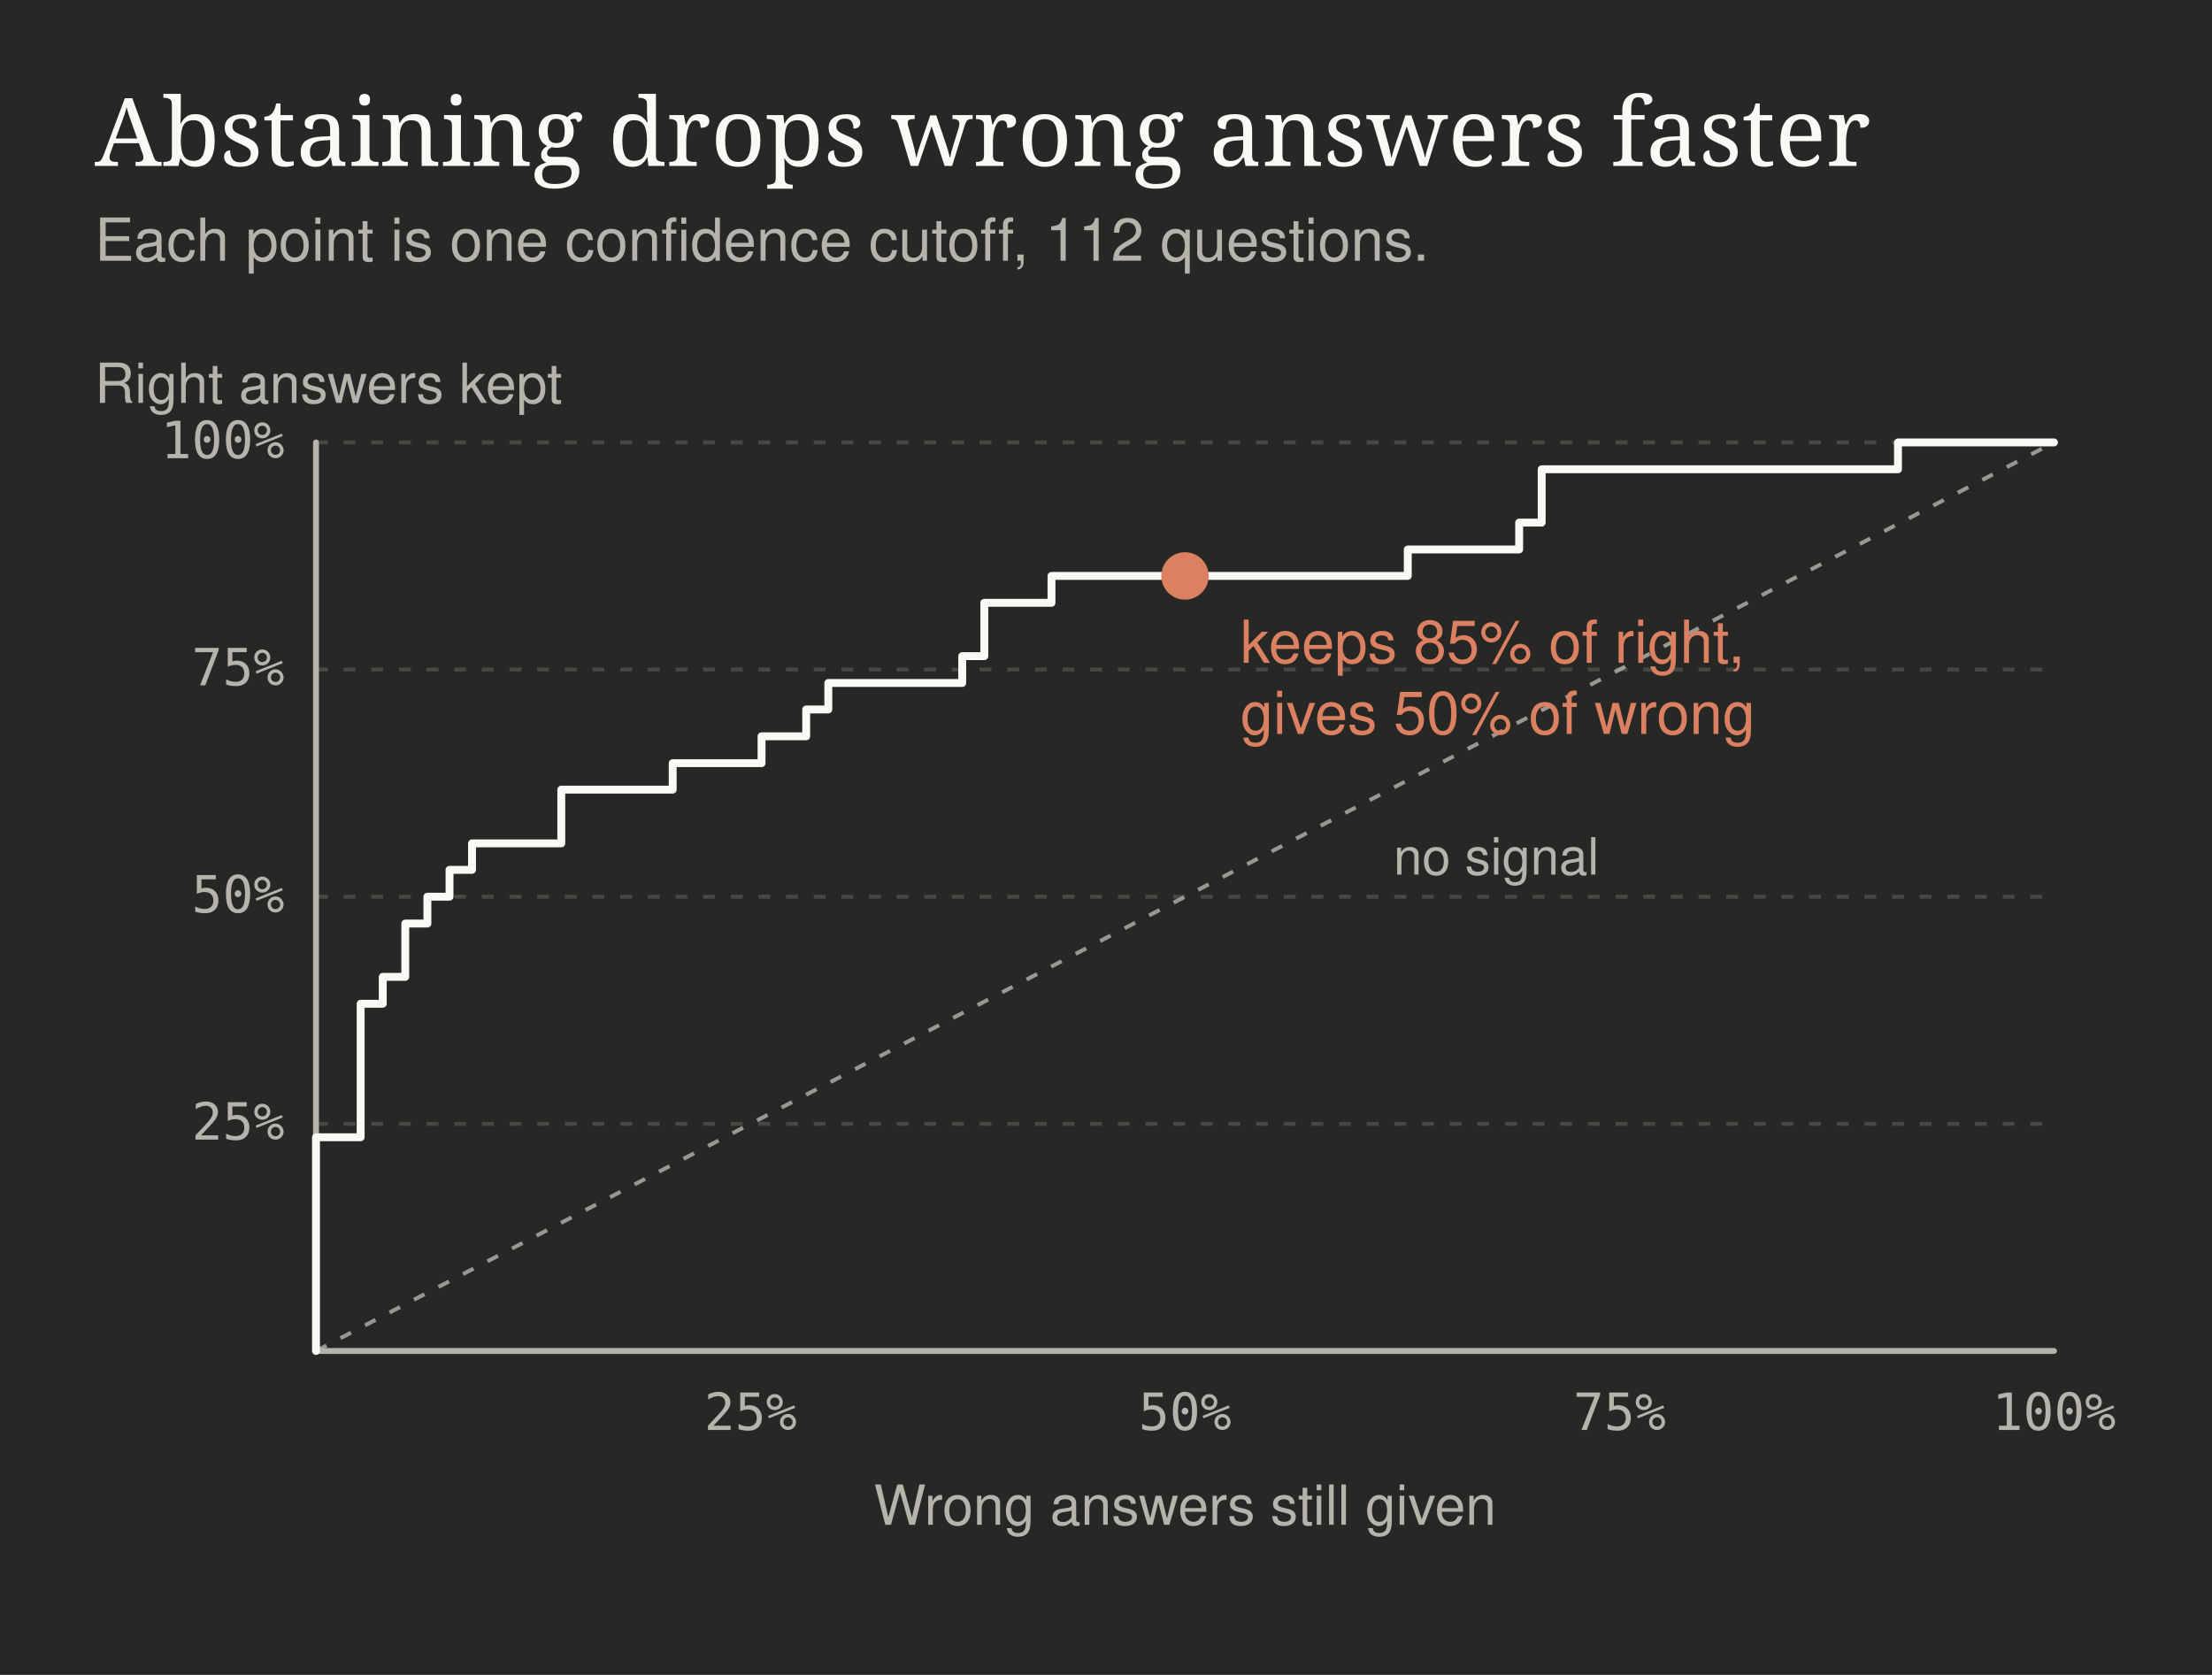
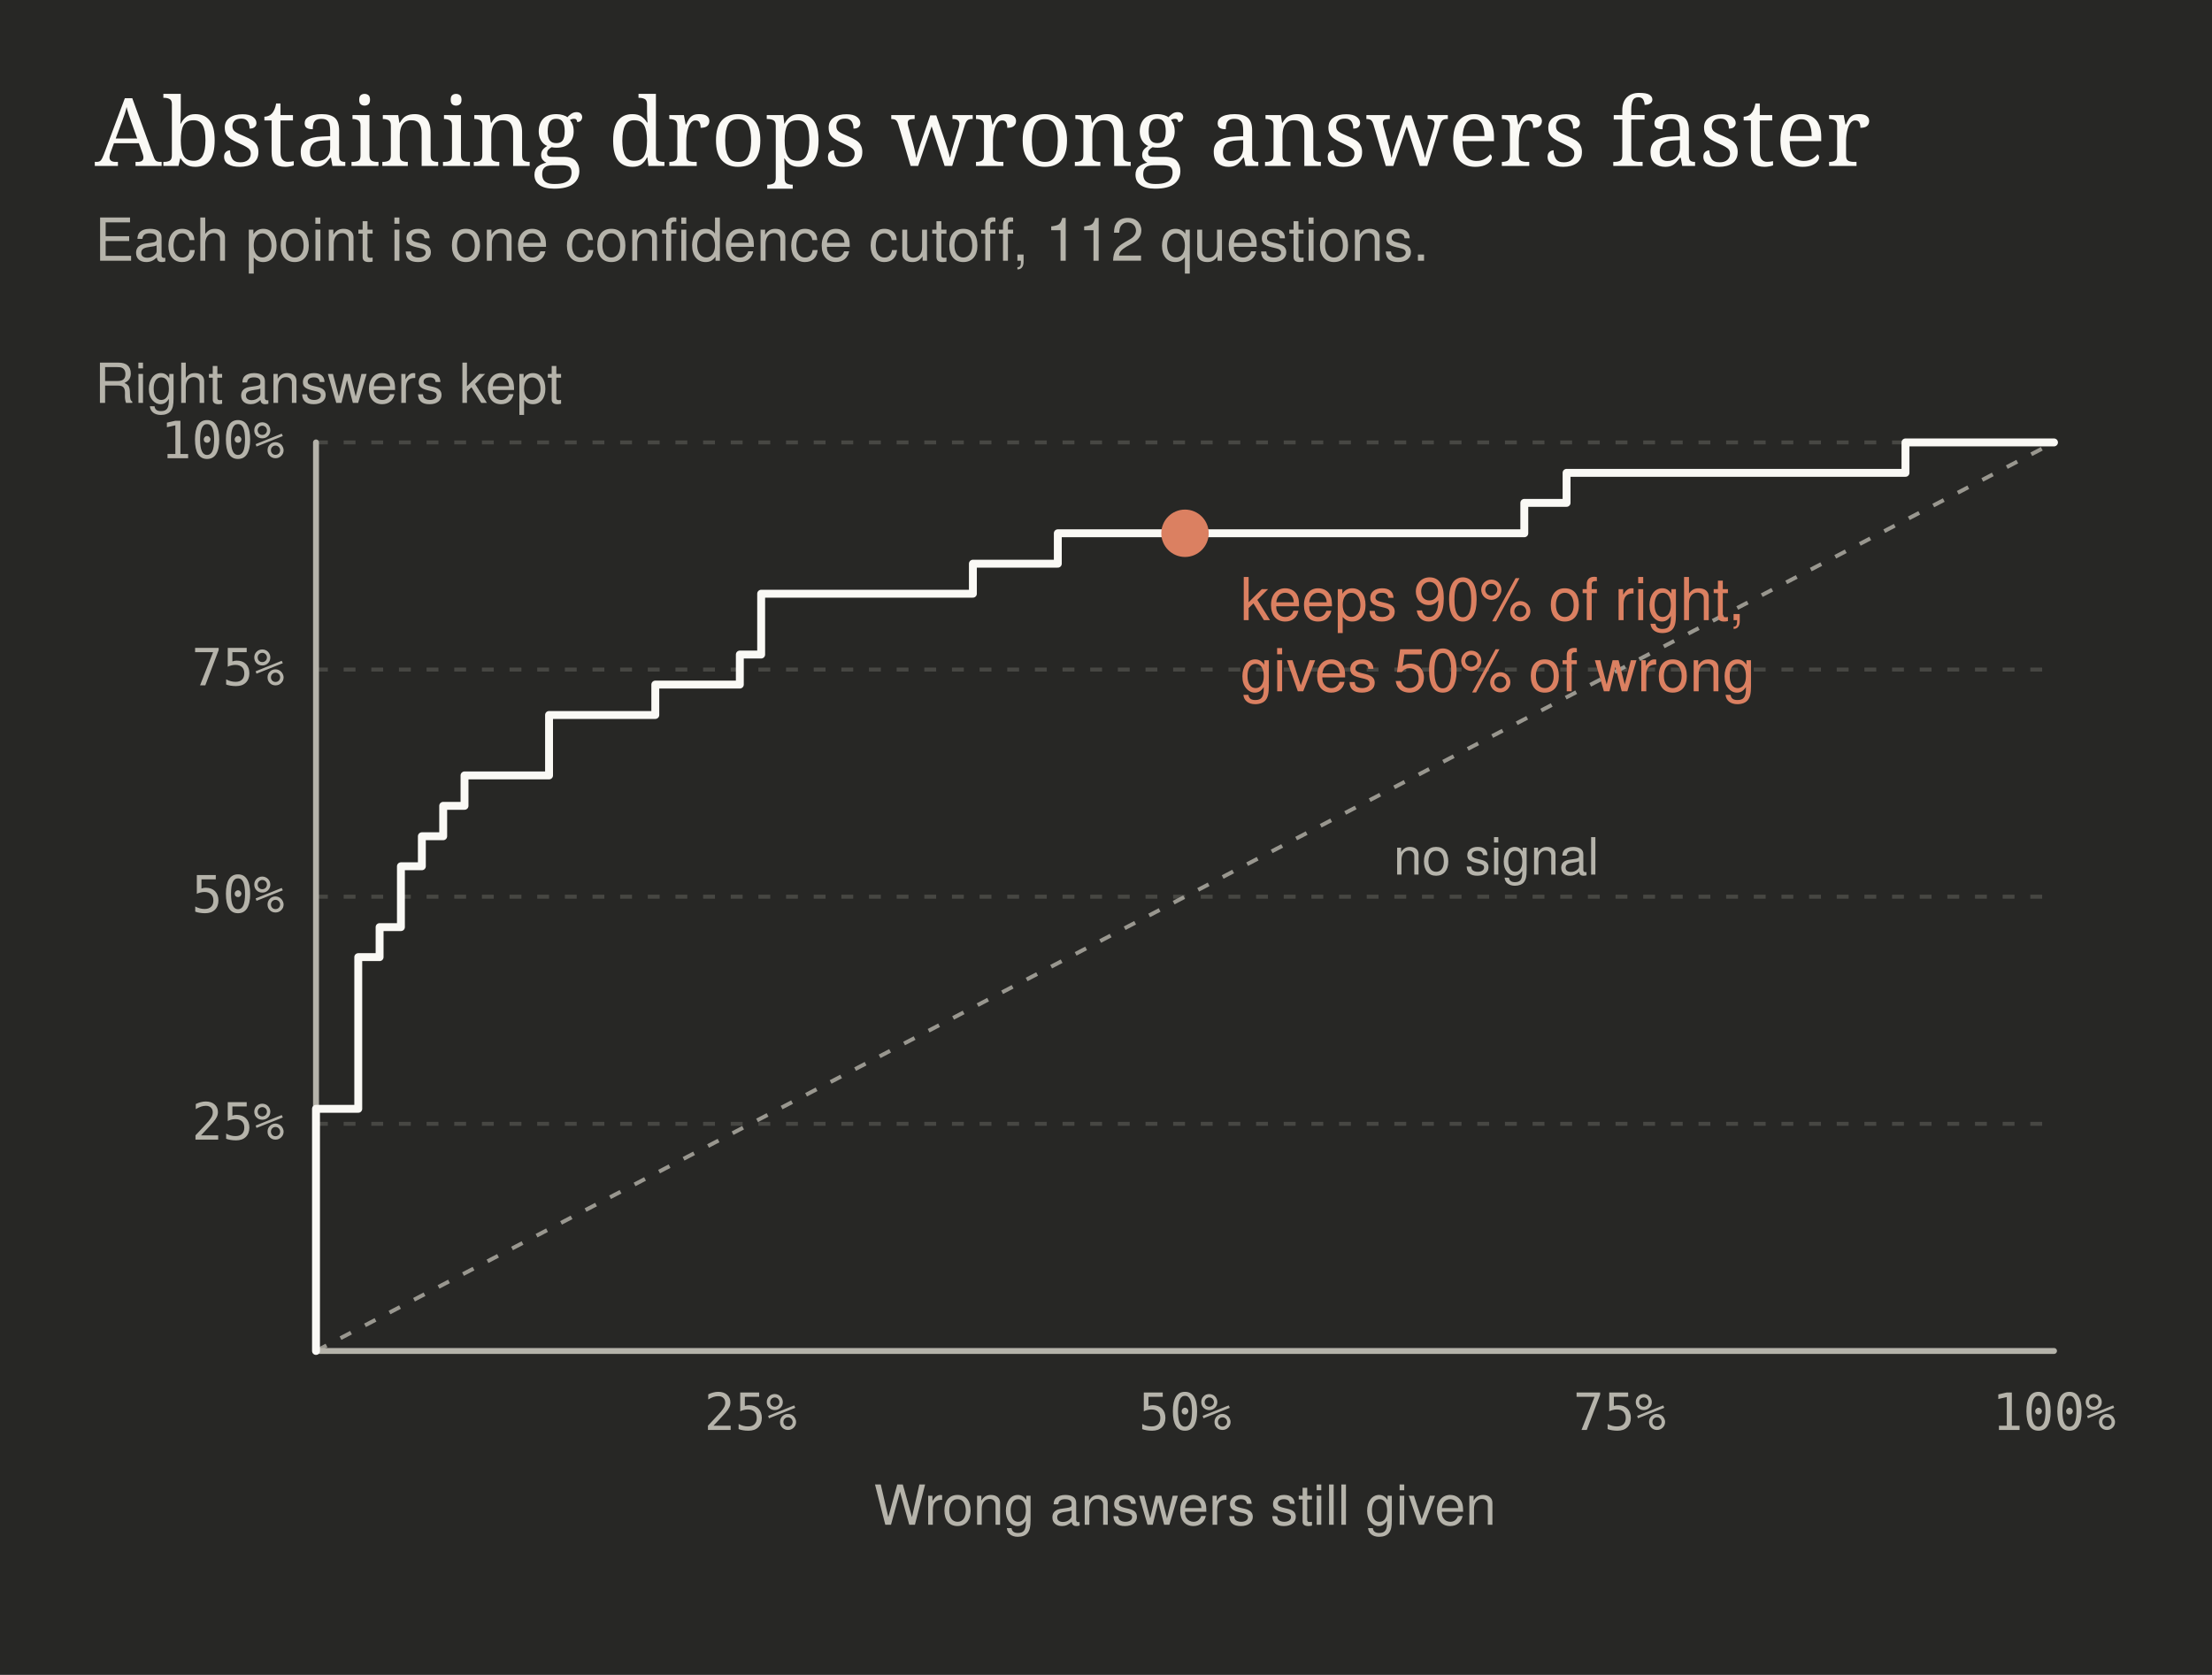
- <svg xmlns="http://www.w3.org/2000/svg" data-viz="" viewBox="0 0 560 424" width="560" height="424" role="img" aria-label="Curve of right answers kept against wrong answers still given as the confidence cutoff moves. At a cutoff of 0.225 the model keeps 85 percent of its right answers and still gives 50 percent of its wrong ones.">
+ <svg xmlns="http://www.w3.org/2000/svg" data-viz="" viewBox="0 0 560 424" width="560" height="424" role="img" aria-label="Curve of right answers kept against wrong answers still given as the confidence cutoff moves. At a cutoff of 0.225 the model keeps 90 percent of its right answers and still gives 50 percent of its wrong ones.">
  <style data-standalone="">text{font-family:"DM Sans",Helvetica,Arial,sans-serif}.m{font-family:"DM Mono",Menlo,Consolas,monospace}.h{font-family:Newsreader,Georgia,serif;font-weight:500}</style>
  <rect width="560" height="424" fill="#272725" />
  <g class="a-fade" style="--d:0s;--t:.5s">
    <text class="h" x="24" y="42" font-size="24" fill="#FAF9F5">Abstaining drops wrong answers faster</text>
    <text x="24" y="66" font-size="15" fill="#B5B3AA">Each point is one confidence cutoff, 112 questions.</text>
  </g>
  <path class="a-fade" style="--d:.3s;--t:.5s" d="M80 284.5H520" stroke="#474743" stroke-width="1" stroke-dasharray="3 4" />
  <text class="m a-fade" style="--d:.4s;--t:.5s" x="72" y="288.5" text-anchor="end" font-size="13" fill="#B5B3AA">25%</text>
  <text class="m a-fade" style="--d:.4s;--t:.5s" x="190.0" y="362" text-anchor="middle" font-size="13" fill="#B5B3AA">25%</text>
  <path class="a-fade" style="--d:.3s;--t:.5s" d="M80 227.0H520" stroke="#474743" stroke-width="1" stroke-dasharray="3 4" />
  <text class="m a-fade" style="--d:.4s;--t:.5s" x="72" y="231.0" text-anchor="end" font-size="13" fill="#B5B3AA">50%</text>
  <text class="m a-fade" style="--d:.4s;--t:.5s" x="300.0" y="362" text-anchor="middle" font-size="13" fill="#B5B3AA">50%</text>
  <path class="a-fade" style="--d:.3s;--t:.5s" d="M80 169.5H520" stroke="#474743" stroke-width="1" stroke-dasharray="3 4" />
  <text class="m a-fade" style="--d:.4s;--t:.5s" x="72" y="173.5" text-anchor="end" font-size="13" fill="#B5B3AA">75%</text>
  <text class="m a-fade" style="--d:.4s;--t:.5s" x="410.0" y="362" text-anchor="middle" font-size="13" fill="#B5B3AA">75%</text>
  <path class="a-fade" style="--d:.3s;--t:.5s" d="M80 112.0H520" stroke="#474743" stroke-width="1" stroke-dasharray="3 4" />
  <text class="m a-fade" style="--d:.4s;--t:.5s" x="72" y="116.0" text-anchor="end" font-size="13" fill="#B5B3AA">100%</text>
  <text class="m a-fade" style="--d:.4s;--t:.5s" x="520.0" y="362" text-anchor="middle" font-size="13" fill="#B5B3AA">100%</text>
  <path class="a-draw" pathLength="1" style="--d:.15s;--t:.5s" d="M80 112V342H520" stroke="#B5B3AA" stroke-width="1.5" stroke-linecap="round" stroke-linejoin="round" fill="none" />
  <path class="a-draw" pathLength="1" style="--d:.5s;--t:.5s" d="M80 342L520 112" stroke="#B5B3AA" stroke-width="1" stroke-dasharray="3 4" fill="none" opacity=".8" />
  <text class="a-fade" style="--d:.9s;--t:.4s" x="352.8" y="221.4" font-size="13" fill="#B5B3AA">no signal</text>
-   <path class="a-draw" pathLength="1" style="--d:.8s;--t:1.2s" d="M80.0 342.0L80.0 335.2L80.0 328.5L80.0 321.7L80.0 314.9L80.0 308.2L80.0 301.4L80.0 294.6L80.0 287.9L85.6 287.9L91.3 287.9L91.3 281.1L91.3 274.4L91.3 267.6L91.3 260.8L91.3 254.1L96.9 254.1L96.9 247.3L102.6 247.3L102.6 240.5L102.6 233.8L108.2 233.8L108.2 227.0L113.8 227.0L113.8 220.2L119.5 220.2L119.5 213.5L125.1 213.5L130.8 213.5L136.4 213.5L142.1 213.5L142.1 206.7L142.1 199.9L147.7 199.9L153.3 199.9L159.0 199.9L164.6 199.9L170.3 199.9L170.3 193.2L175.9 193.2L181.5 193.2L187.2 193.2L192.8 193.2L192.8 186.4L198.5 186.4L204.1 186.4L204.1 179.6L209.7 179.6L209.7 172.9L215.4 172.9L221.0 172.9L226.7 172.9L232.3 172.9L237.9 172.9L243.6 172.9L243.6 166.1L249.2 166.1L249.2 159.4L249.2 152.6L254.9 152.6L260.5 152.6L266.2 152.6L266.2 145.8L271.8 145.8L277.4 145.8L283.1 145.8L288.7 145.8L294.4 145.8L300.0 145.8L305.6 145.8L311.3 145.8L316.9 145.8L322.6 145.8L328.2 145.8L333.8 145.8L339.5 145.8L345.1 145.8L350.8 145.8L356.4 145.8L356.4 139.1L362.1 139.1L367.7 139.1L373.3 139.1L379.0 139.1L384.6 139.1L384.6 132.3L390.3 132.3L390.3 125.5L390.3 118.8L395.9 118.8L401.5 118.8L407.2 118.8L412.8 118.8L418.5 118.8L424.1 118.8L429.7 118.8L435.4 118.8L441.0 118.8L446.7 118.8L452.3 118.8L457.9 118.8L463.6 118.8L469.2 118.8L474.9 118.8L480.5 118.8L480.5 112.0L486.2 112.0L491.8 112.0L497.4 112.0L503.1 112.0L508.7 112.0L514.4 112.0L520.0 112.0" stroke="#FAF9F5" stroke-width="2" stroke-linecap="round" stroke-linejoin="round" fill="none" />
+   <path class="a-draw" pathLength="1" style="--d:.8s;--t:1.2s" d="M80.0 342.0L80.0 334.3L80.0 326.7L80.0 319.0L80.0 311.3L80.0 303.7L80.0 296.0L80.0 288.3L80.0 280.7L85.4 280.7L90.7 280.7L90.7 273.0L90.7 265.3L90.7 257.7L90.7 250.0L90.7 242.3L96.1 242.3L96.1 234.7L101.5 234.7L101.5 227.0L101.5 219.3L106.8 219.3L106.8 211.7L112.2 211.7L112.2 204.0L117.6 204.0L117.6 196.3L122.9 196.3L128.3 196.3L133.7 196.3L139.0 196.3L139.0 188.7L139.0 181.0L144.4 181.0L149.8 181.0L155.1 181.0L160.5 181.0L165.9 181.0L165.9 173.3L171.2 173.3L176.6 173.3L182.0 173.3L187.3 173.3L187.3 165.7L192.7 165.7L192.7 158.0L192.7 150.3L198.0 150.3L203.4 150.3L208.8 150.3L214.1 150.3L219.5 150.3L224.9 150.3L230.2 150.3L235.6 150.3L241.0 150.3L246.3 150.3L246.3 142.7L251.7 142.7L257.1 142.7L262.4 142.7L267.8 142.7L267.8 135.0L273.2 135.0L278.5 135.0L283.9 135.0L289.3 135.0L294.6 135.0L300.0 135.0L305.4 135.0L310.7 135.0L316.1 135.0L321.5 135.0L326.8 135.0L332.2 135.0L337.6 135.0L342.9 135.0L348.3 135.0L353.7 135.0L359.0 135.0L364.4 135.0L369.8 135.0L375.1 135.0L380.5 135.0L385.9 135.0L385.9 127.3L391.2 127.3L396.6 127.3L396.6 119.7L402.0 119.7L407.3 119.7L412.7 119.7L418.0 119.7L423.4 119.7L428.8 119.7L434.1 119.7L439.5 119.7L444.9 119.7L450.2 119.7L455.6 119.7L461.0 119.7L466.3 119.7L471.7 119.7L477.1 119.7L482.4 119.7L482.4 112.0L487.8 112.0L493.2 112.0L498.5 112.0L503.9 112.0L509.3 112.0L514.6 112.0L520.0 112.0" stroke="#FAF9F5" stroke-width="2" stroke-linecap="round" stroke-linejoin="round" fill="none" />
  <g class="a-fade" style="--d:2.1s;--t:.4s">
    <g class="a-pop">
-       <circle cx="300.0" cy="145.8" r="6" fill="#DB8061" />
+       <circle cx="300.0" cy="135.0" r="6" fill="#DB8061" />
    </g>
-     <text x="314.0" y="167.8" font-size="15" fill="#DB8061">keeps 85% of right,</text>
-     <text x="314.0" y="185.8" font-size="15" fill="#DB8061">gives 50% of wrong</text>
+     <text x="314.0" y="157.0" font-size="15" fill="#DB8061">keeps 90% of right,</text>
+     <text x="314.0" y="175.0" font-size="15" fill="#DB8061">gives 50% of wrong</text>
  </g>
  <text class="a-fade" style="--d:.4s;--t:.5s" x="300.0" y="386" text-anchor="middle" font-size="14" fill="#B5B3AA">Wrong answers still given</text>
  <text class="a-fade" style="--d:.4s;--t:.5s" x="24" y="102" font-size="14" fill="#B5B3AA">Right answers kept</text>
</svg>
